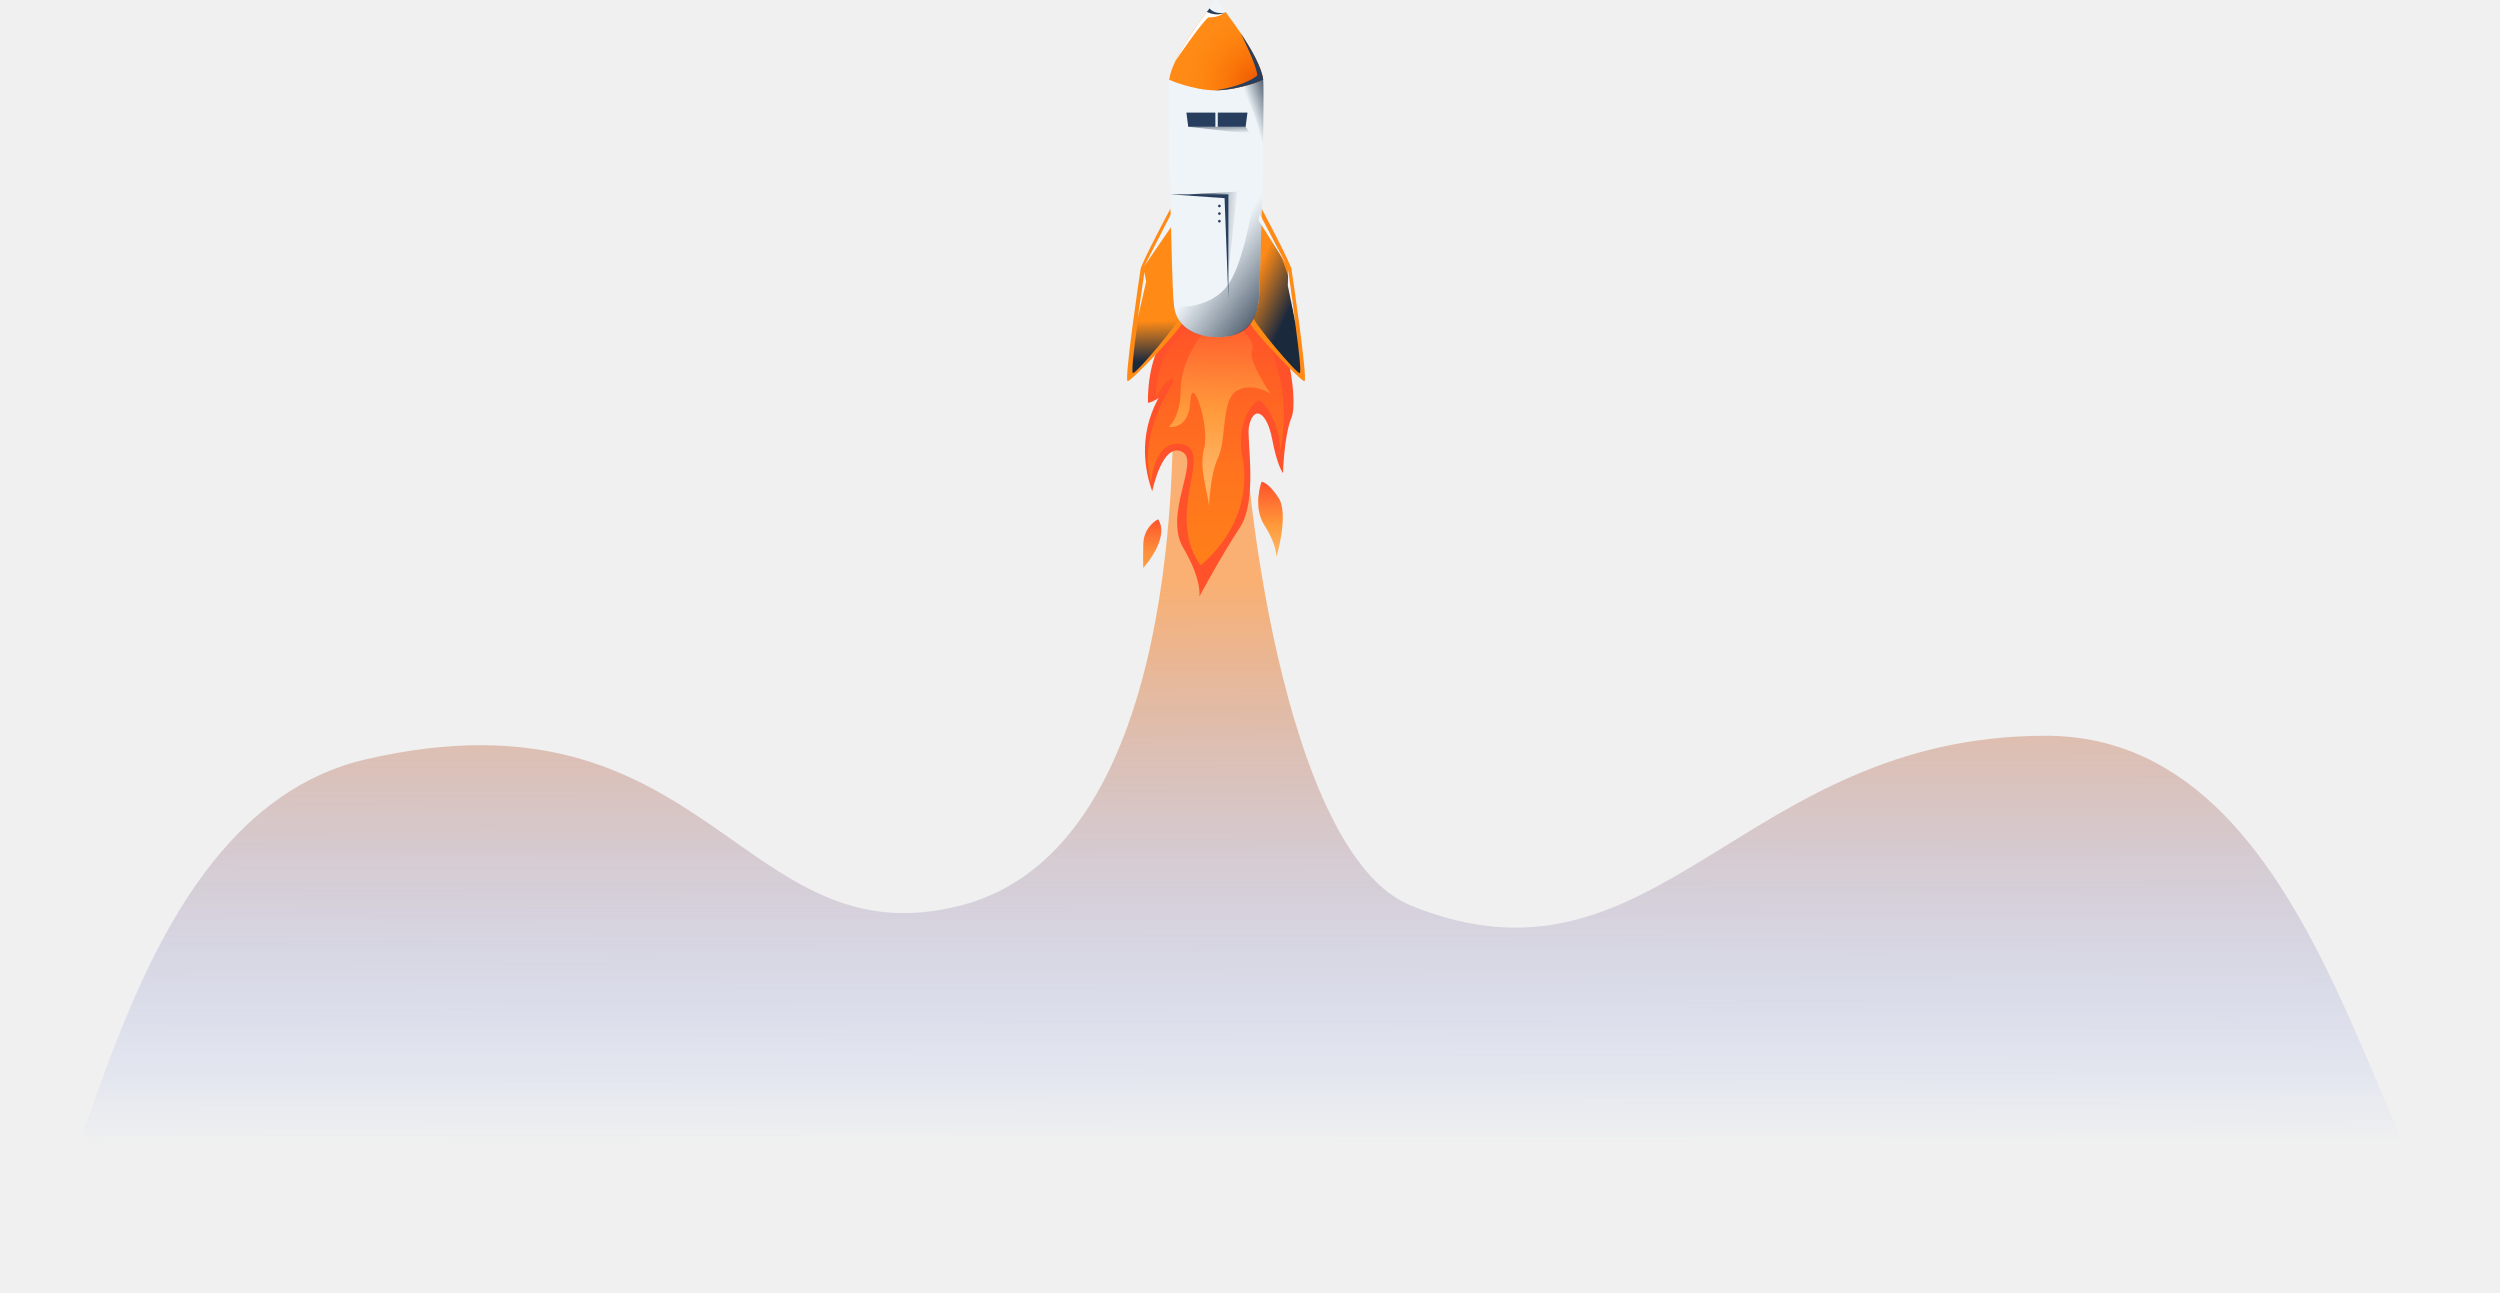
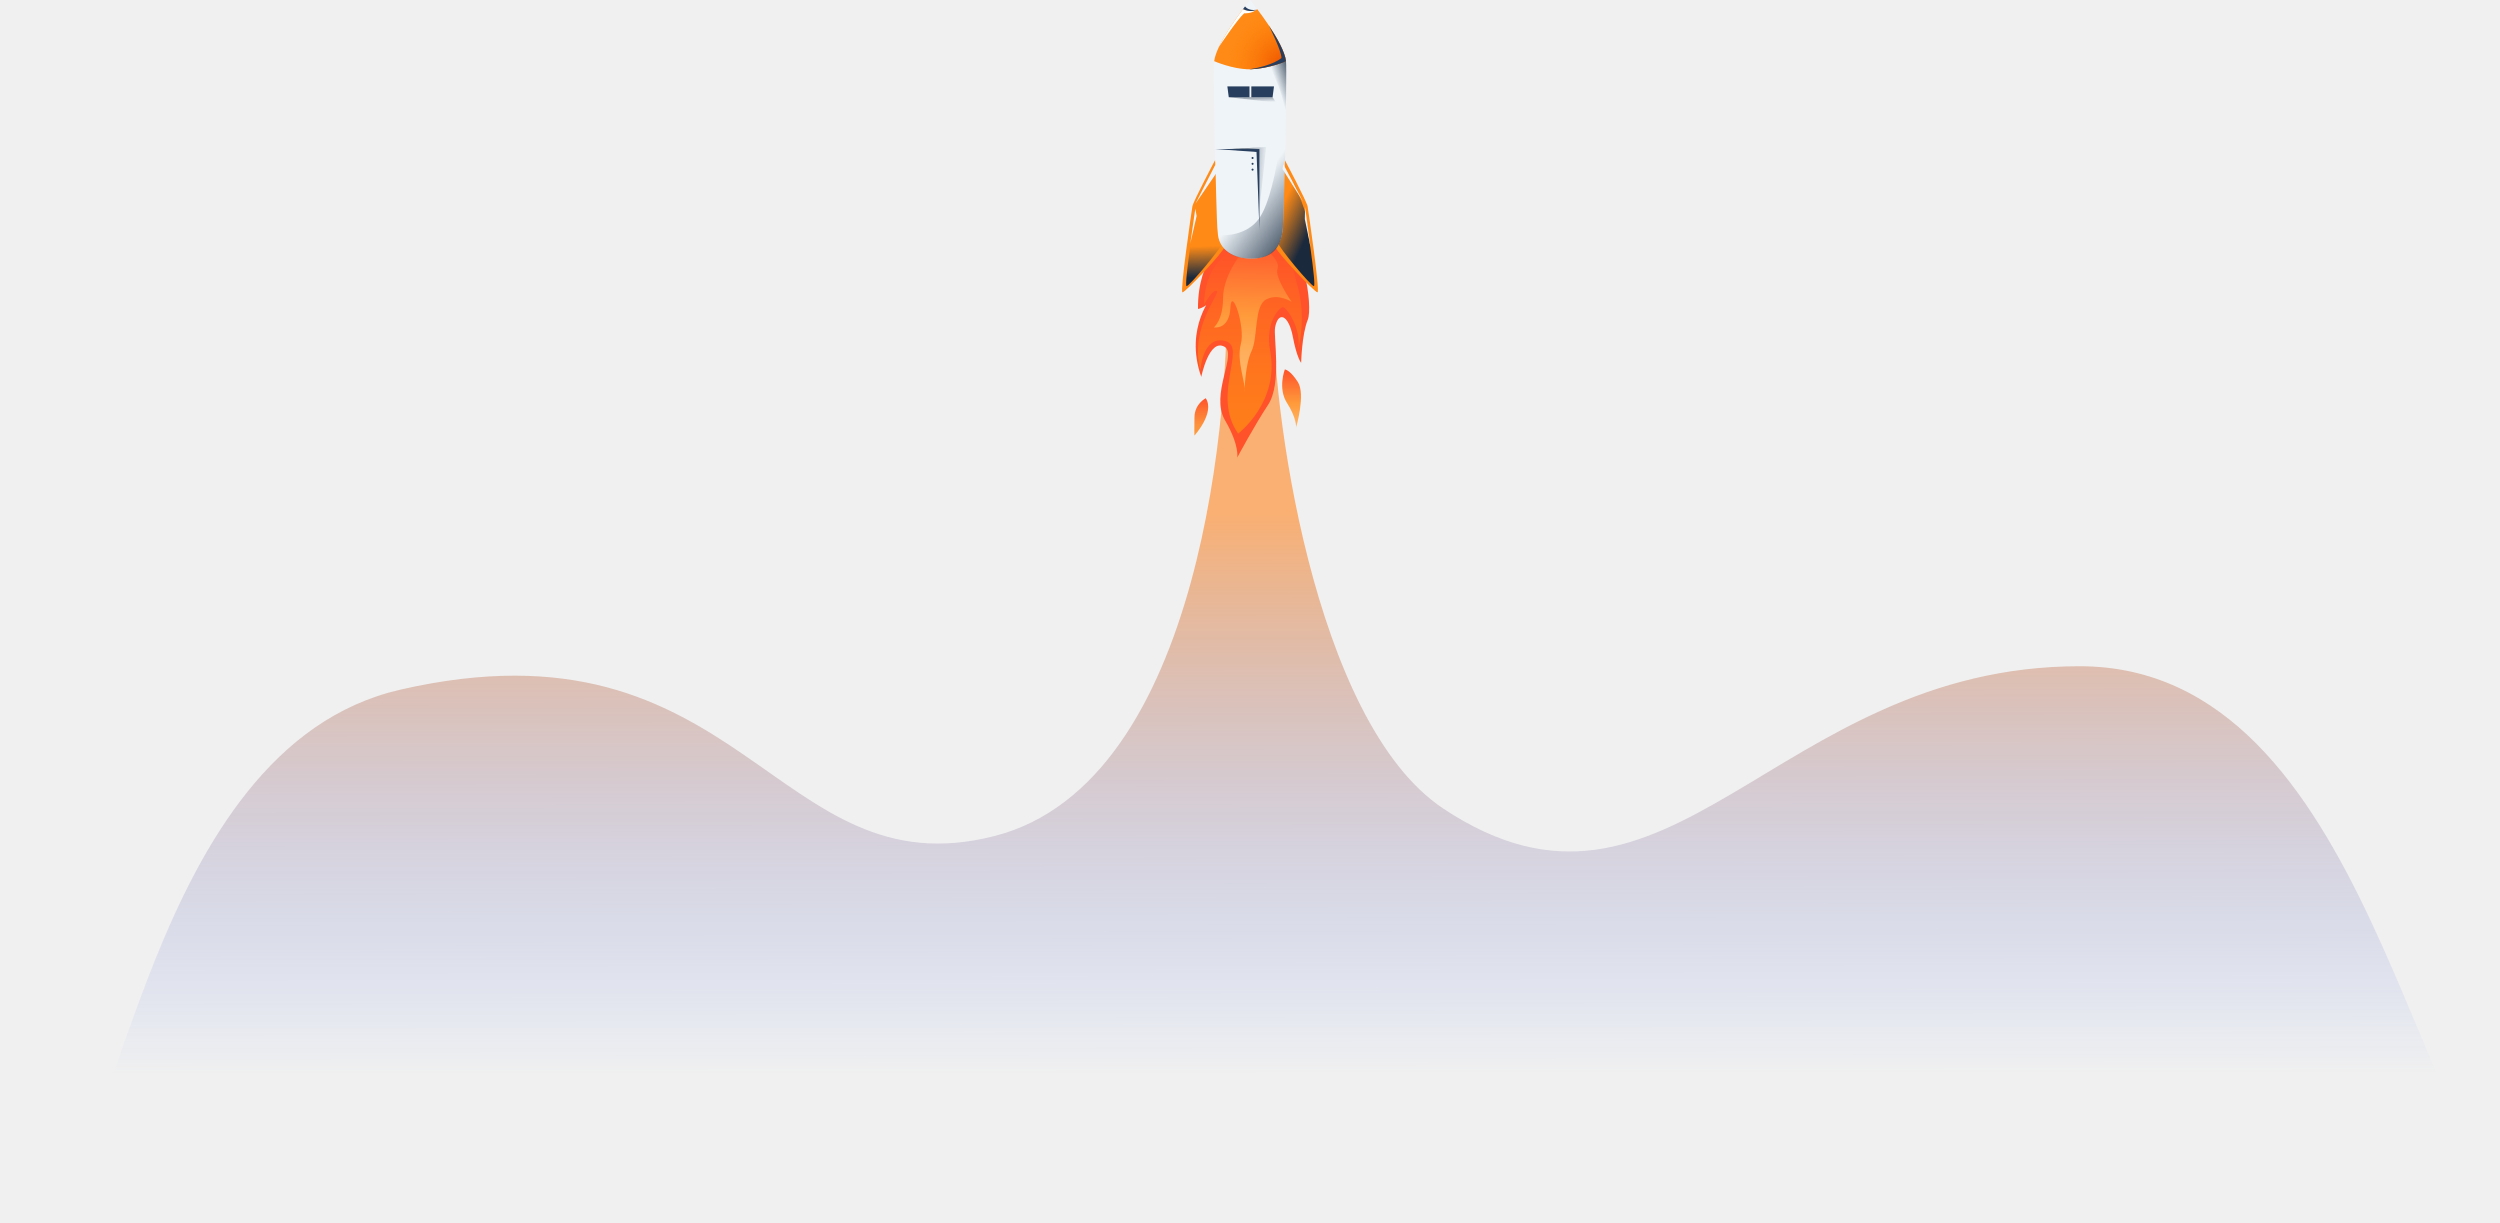
- <svg xmlns="http://www.w3.org/2000/svg" width="1546" height="799" viewBox="0 0 1546 799" fill="none">
-   <path d="M594 560C723.68 526.786 727.44 302.433 725 228.5H768.5C766.623 291.362 793.5 528 872.5 560C1024.5 621.57 1076.03 455 1265 455C1446 455 1469.98 759.031 1546 799L7.126 786.06C4.833 786.696 2.465 786.696 0 786L7.126 786.06C53.035 773.324 68.873 505.692 226.5 469.5C438.63 420.794 457.726 594.902 594 560Z" fill="url(#paint0_linear_1229_641)" />
-   <g clip-path="url(#clip0_1229_641)">
-     <path d="M733.592 192.07C733.592 192.07 709.475 207.235 709.885 249.142C709.885 249.142 719.189 247.67 722.584 237.131C722.584 237.131 698.256 263.614 712.535 303.863C712.535 303.863 718.89 272.371 731.478 279.669C741.639 285.569 719.587 318.15 731.677 338.708C743.754 359.29 741.639 369 741.639 369C741.639 369 755.184 343.705 766.627 326.437C778.057 309.17 770.806 271.382 772.336 263.824C775.097 250.206 783.43 254.399 786.677 271.468C789.923 288.538 793.418 292.57 793.418 292.57C793.418 292.57 793.965 269.625 798.716 258.023C803.468 246.421 793.754 191.204 778.281 189.534C762.808 187.864 733.579 192.082 733.579 192.082L733.592 192.07Z" fill="#FF512A" />
-     <path d="M746.291 198.811C746.291 198.811 715.371 204.291 714.786 245.703C714.786 245.703 721.179 233.742 725.047 234.546C728.915 235.35 702.622 264.195 711.838 298.161C711.838 298.161 713.729 270.207 731.913 274.944C750.097 279.694 720.284 318.397 742.398 349.617C742.398 349.617 776.192 324.372 768.318 282.65C764.114 260.398 775.52 248.115 778.48 247.695C781.44 247.274 794.351 265.791 790.831 282.217C790.831 282.217 797.896 258.258 790.831 231.503C783.99 205.577 781.44 198.836 781.44 198.836L746.291 198.836L746.291 198.811Z" fill="url(#paint1_linear_1229_641)" />
-     <path d="M780.197 297.877C780.197 297.877 774.339 313.177 782 324.99C789.662 336.803 789.376 344.521 789.376 344.521C789.376 344.521 797.174 317.964 790.732 308.007C784.301 298.05 780.197 297.889 780.197 297.889L780.197 297.877Z" fill="url(#paint2_linear_1229_641)" />
-     <path d="M716.154 321.106C716.154 321.106 707.261 325.46 707.025 336.37C706.789 347.292 706.988 351.25 706.988 351.25C706.988 351.25 723.828 332.795 716.154 321.094L716.154 321.106Z" fill="url(#paint3_linear_1229_641)" />
-     <path d="M744.599 204.711C744.599 204.711 730.147 222.684 730.171 240.446C730.196 258.208 722.721 264.01 722.721 264.01C722.721 264.01 735.283 266.211 736.129 248.09C736.975 229.982 748.418 263.75 744.599 277.393C740.781 291.037 748.841 309.157 747.56 315.899C747.56 315.899 747.908 294.104 753.244 283.095C758.579 272.087 755.134 246.557 765.109 241.423C775.084 236.29 785.669 243.402 785.669 243.402C785.669 243.402 771.639 223.129 774.214 216.858C776.788 210.587 766.204 202.163 766.204 202.163L744.599 204.687L744.599 204.711Z" fill="url(#paint4_linear_1229_641)" />
-     <path d="M723.841 128.937C723.841 128.937 706.03 162.334 705.346 166.428C704.662 170.523 695.06 235.734 697.348 235.734C699.637 235.734 730.93 203.017 731.627 198.7C732.311 194.383 723.853 128.937 723.853 128.937L723.841 128.937Z" fill="#FF8A16" />
-     <path d="M723.841 128.937C723.841 128.937 708.381 167.195 707.697 171.29C707.013 175.384 698.381 230.712 700.669 230.712C702.958 230.712 729.438 199.368 730.122 195.051C730.806 190.734 723.841 128.937 723.841 128.937Z" fill="url(#paint5_linear_1229_641)" />
-     <path d="M780.147 128.937C780.147 128.937 797.958 162.334 798.642 166.428C799.326 170.523 808.928 235.734 806.639 235.734C804.351 235.734 773.057 203.017 772.361 198.7C771.664 194.383 780.134 128.937 780.134 128.937L780.147 128.937Z" fill="#FF8A16" />
-     <path d="M780.532 128.937C780.532 128.937 795.992 167.195 796.677 171.29C797.361 175.384 805.992 230.724 803.716 230.724C801.44 230.724 774.948 199.38 774.264 195.063C773.58 190.746 780.545 128.95 780.545 128.95L780.532 128.937Z" fill="url(#paint6_linear_1229_641)" />
-     <path d="M780.421 125.066C779.737 153.663 778.916 180.121 778.642 183.548C777.274 200.704 767.896 208.496 753.07 208.496C738.244 208.496 727.386 201.372 726.067 189.386C725.881 187.654 725.694 185.712 725.52 183.535C724.923 176.077 721.764 59.83 723.008 49.316C724.376 37.788 738.244 18.034 746.316 7.36C749.712 2.882 752.087 -0.012 752.087 -0.012C752.087 -0.012 754.463 2.87 757.846 7.36C765.918 18.034 779.786 37.8 781.154 49.316C781.826 54.994 781.217 91.496 780.408 125.053L780.421 125.066Z" fill="#EFF4F8" />
-     <path d="M780.421 125.066C779.737 153.663 778.916 180.121 778.642 183.548C777.274 200.704 769.164 208.496 753.07 208.496C736.975 208.496 727.386 201.372 726.067 189.386C730.819 190.326 749.687 189.955 759.426 176.052C775.694 152.847 781.453 72.434 781.453 72.434C781.615 72.472 780.271 124.979 780.421 125.041L780.421 125.066Z" fill="url(#paint7_linear_1229_641)" />
-     <path d="M781.167 49.329C781.167 49.329 767.298 55.34 753.094 55.822C752.609 55.835 752.137 55.847 751.652 55.847C737.833 55.847 723.007 49.329 723.007 49.329C723.405 46.026 724.823 42.043 726.838 37.8C731.851 27.237 740.557 15.004 746.316 7.384C751.366 9.697 754.873 8.869 756.614 8.102C756.739 8.052 756.863 7.991 756.963 7.941C757.56 7.644 757.858 7.397 757.858 7.397C760.532 10.934 763.841 15.462 767.124 20.372C767.124 20.372 767.137 20.397 767.149 20.422C773.778 30.305 780.246 41.672 781.167 49.366L781.167 49.329Z" fill="#FF8A16" />
-     <path d="M781.167 49.329C781.167 49.329 767.298 55.34 753.094 55.822C752.609 55.835 752.137 55.847 751.652 55.847C737.833 55.847 723.007 49.329 723.007 49.329C723.405 46.026 724.823 42.043 726.838 37.8C731.851 27.237 740.557 15.004 746.316 7.384C751.366 9.697 754.873 8.869 756.614 8.102C756.739 8.052 756.863 7.991 756.963 7.941C757.56 7.644 757.858 7.397 757.858 7.397C760.532 10.934 763.841 15.462 767.124 20.372C767.124 20.372 767.137 20.397 767.149 20.422C773.778 30.305 780.246 41.672 781.167 49.366L781.167 49.329Z" fill="url(#paint8_radial_1229_641)" />
-     <path d="M733.667 69.651L751.589 69.651L751.589 78.396L734.811 78.396L733.667 69.651Z" fill="#273E5E" />
-     <path d="M771.428 69.651L770.284 78.396L753.07 78.396L753.07 69.651L771.428 69.651Z" fill="#273E5E" />
-     <path d="M724.189 132.314L707.709 164.437L725.134 139.031L724.189 132.314Z" fill="#EFF4F8" />
-     <path d="M779.003 132.314L795.06 162.792L778.281 136.272L779.003 132.314Z" fill="#EFF4F8" />
-     <path d="M707.709 168.234L703.617 196.535L708.778 174.172L707.709 168.234Z" fill="#EFF4F8" />
-     <path d="M796.614 166.997L801.042 199.219L796.391 176.707L796.614 166.997Z" fill="#EFF4F8" />
-     <path d="M756.614 8.089C753.729 11.009 747.236 10.761 747.236 10.761C741.838 15.499 727.286 37.095 726.851 37.788C731.863 27.225 740.569 14.992 746.328 7.372C751.378 9.685 754.885 8.856 756.627 8.089L756.614 8.089Z" fill="white" />
-     <path d="M756.963 7.916C756.851 7.966 756.739 8.028 756.614 8.077C754.873 8.844 751.366 9.673 746.316 7.36L747.995 5.17C747.995 5.17 750.532 8.894 756.963 7.916Z" fill="#273E5E" />
-     <path d="M781.167 49.329C781.167 49.329 767.299 55.34 753.095 55.822C752.61 55.835 752.137 55.847 751.652 55.847C770.806 52.916 777.46 46.768 777.46 46.768C777.597 41.153 767.746 21.597 767.137 20.384C773.766 30.268 780.234 41.635 781.154 49.329L781.167 49.329Z" fill="#273E5E" />
-     <path d="M754.91 127.379C754.91 126.921 754.537 126.55 754.077 126.55C753.617 126.55 753.244 126.921 753.244 127.379C753.244 127.836 753.617 128.207 754.077 128.207C754.537 128.207 754.91 127.836 754.91 127.379Z" fill="#273E5E" />
-     <path d="M754.91 132.079C754.91 131.621 754.537 131.25 754.077 131.25C753.617 131.25 753.244 131.621 753.244 132.079C753.244 132.537 753.617 132.908 754.077 132.908C754.537 132.908 754.91 132.537 754.91 132.079Z" fill="#273E5E" />
-     <path d="M754.91 136.779C754.91 136.322 754.537 135.951 754.077 135.951C753.617 135.951 753.244 136.322 753.244 136.779C753.244 137.237 753.617 137.608 754.077 137.608C754.537 137.608 754.91 137.237 754.91 136.779Z" fill="#273E5E" />
-     <path d="M734.811 78.397L770.284 78.397L773.144 82.738L734.811 78.397Z" fill="url(#paint9_linear_1229_641)" />
-     <path d="M734.811 120.18L765.11 118.522L759.637 168.234L758.841 121.874L734.811 120.18Z" fill="url(#paint10_linear_1229_641)" />
-     <path d="M723.629 120.18L759.637 120.18L759.637 185.019L757.274 122.542L723.629 120.18Z" fill="#273E5E" />
-     <path d="M767.323 53.782C767.323 53.782 781.217 74.71 780.906 99.907C780.906 99.907 781.726 52.322 781.154 49.329L767.311 53.769L767.323 53.782Z" fill="url(#paint11_linear_1229_641)" />
+ <svg xmlns="http://www.w3.org/2000/svg" width="1546" height="756" viewBox="-21 0 1546 756" fill="none">
+   <path d="M594 517C723.68 483.786 739.94 247.433 737.5 173.5L766.5 185.5C764.623 248.362 790.84 446.419 871.5 500C1011.5 593 1076.03 412 1265 412C1446 412 1469.98 716.031 1546 756L7.126 743.06C4.833 743.696 2.465 743.696 0 743L7.126 743.06C53.035 730.324 68.873 462.692 226.5 426.5C438.63 377.794 457.726 551.902 594 517Z" fill="url(#paint0_linear_1472_781)" />
+   <g clip-path="url(#clip0_1472_781)">
+     <path d="M737.943 147.306C737.943 147.306 719.526 158.936 719.84 191.076C719.84 191.076 726.944 189.947 729.537 181.865C729.537 181.865 710.959 202.175 721.863 233.044C721.863 233.044 726.716 208.892 736.328 214.489C744.088 219.014 727.248 244.001 736.48 259.768C745.703 275.553 744.088 283 744.088 283C744.088 283 754.431 263.6 763.169 250.357C771.898 237.114 766.361 208.133 767.529 202.337C769.637 191.892 776.001 195.108 778.48 208.199C780.959 221.291 783.628 224.383 783.628 224.383C783.628 224.383 784.046 206.786 787.674 197.887C791.302 188.989 783.884 146.642 772.069 145.361C760.253 144.08 737.933 147.315 737.933 147.315L737.943 147.306Z" fill="#FF512A" />
+     <path d="M747.641 152.476C747.641 152.476 724.029 156.678 723.582 188.439C723.582 188.439 728.464 179.266 731.418 179.882C734.372 180.499 714.293 202.621 721.331 228.671C721.331 228.671 722.775 207.232 736.661 210.865C750.547 214.508 727.78 244.191 744.668 268.135C744.668 268.135 770.474 248.773 764.461 216.775C761.251 199.709 769.961 190.289 772.221 189.966C774.482 189.644 784.341 203.845 781.653 216.443C781.653 216.443 787.048 198.068 781.653 177.549C776.429 157.665 774.482 152.495 774.482 152.495L747.641 152.495L747.641 152.476Z" fill="url(#paint1_linear_1472_781)" />
+     <path d="M773.532 228.453C773.532 228.453 769.058 240.188 774.909 249.247C780.76 258.307 780.541 264.226 780.541 264.226C780.541 264.226 786.497 243.859 781.577 236.222C776.666 228.586 773.532 228.462 773.532 228.462L773.532 228.453Z" fill="url(#paint2_linear_1472_781)" />
+     <path d="M724.627 246.268C724.627 246.268 717.836 249.608 717.656 257.975C717.475 266.351 717.627 269.387 717.627 269.387C717.627 269.387 730.487 255.233 724.627 246.259L724.627 246.268Z" fill="url(#paint3_linear_1472_781)" />
+     <path d="M746.349 157.001C746.349 157.001 735.312 170.785 735.331 184.407C735.35 198.03 729.642 202.479 729.642 202.479C729.642 202.479 739.235 204.168 739.88 190.27C740.526 176.382 749.264 202.28 746.349 212.743C743.433 223.207 749.587 237.105 748.609 242.275C748.609 242.275 748.875 225.559 752.95 217.117C757.024 208.674 754.393 189.094 762.011 185.157C769.628 181.22 777.711 186.675 777.711 186.675C777.711 186.675 766.997 171.126 768.963 166.317C770.929 161.507 762.846 155.047 762.846 155.047L746.349 156.982L746.349 157.001Z" fill="url(#paint4_linear_1472_781)" />
+     <path d="M730.496 98.887C730.496 98.887 716.895 124.5 716.373 127.64C715.85 130.78 708.518 180.793 710.266 180.793C712.013 180.793 735.91 155.701 736.442 152.39C736.964 149.08 730.506 98.887 730.506 98.887L730.496 98.887Z" fill="#FF8A16" />
+     <path d="M730.497 98.887C730.497 98.887 718.691 128.228 718.168 131.368C717.646 134.508 711.054 176.941 712.802 176.941C714.549 176.941 734.771 152.903 735.293 149.592C735.815 146.281 730.497 98.887 730.497 98.887Z" fill="url(#paint5_linear_1472_781)" />
+     <path d="M773.493 98.887C773.493 98.887 787.095 124.5 787.617 127.64C788.139 130.78 795.472 180.793 793.724 180.793C791.976 180.793 768.08 155.701 767.548 152.39C767.016 149.08 773.484 98.887 773.484 98.887L773.493 98.887Z" fill="#FF8A16" />
+     <path d="M773.788 98.887C773.788 98.887 785.594 128.228 786.116 131.368C786.639 134.508 793.23 176.951 791.492 176.951C789.754 176.951 769.523 152.912 769.001 149.601C768.479 146.291 773.797 98.896 773.797 98.896L773.788 98.887Z" fill="url(#paint6_linear_1472_781)" />
+     <path d="M773.703 95.918C773.18 117.85 772.553 138.142 772.345 140.77C771.3 153.927 764.138 159.904 752.817 159.904C741.495 159.904 733.203 154.44 732.197 145.247C732.054 143.919 731.912 142.43 731.779 140.76C731.323 135.04 728.91 45.886 729.86 37.822C730.905 28.981 741.495 13.831 747.659 5.644C750.252 2.21 752.066 -0.009 752.066 -0.009C752.066 -0.009 753.88 2.201 756.464 5.644C762.628 13.831 773.218 28.991 774.263 37.822C774.776 42.177 774.311 70.171 773.693 95.908L773.703 95.918Z" fill="#EFF4F8" />
+     <path d="M773.702 95.918C773.18 117.85 772.553 138.142 772.344 140.77C771.299 153.927 765.107 159.904 752.816 159.904C740.526 159.904 733.203 154.44 732.196 145.247C735.825 145.968 750.233 145.684 757.67 135.021C770.093 117.224 774.491 55.553 774.491 55.553C774.614 55.581 773.588 95.851 773.702 95.899L773.702 95.918Z" fill="url(#paint7_linear_1472_781)" />
+     <path d="M774.273 37.832C774.273 37.832 763.683 42.442 752.836 42.812C752.466 42.822 752.105 42.831 751.734 42.831C741.182 42.831 729.86 37.832 729.86 37.832C730.164 35.299 731.247 32.244 732.786 28.991C736.613 20.889 743.262 11.507 747.66 5.663C751.516 7.437 754.194 6.802 755.524 6.214C755.619 6.176 755.714 6.128 755.79 6.09C756.246 5.863 756.474 5.673 756.474 5.673C758.516 8.386 761.042 11.858 763.55 15.624C763.55 15.624 763.559 15.643 763.569 15.662C768.631 23.242 773.57 31.96 774.273 37.86L774.273 37.832Z" fill="#FF8A16" />
+     <path d="M774.273 37.832C774.273 37.832 763.683 42.442 752.836 42.812C752.466 42.822 752.105 42.831 751.734 42.831C741.182 42.831 729.86 37.832 729.86 37.832C730.164 35.299 731.247 32.244 732.786 28.991C736.613 20.889 743.262 11.507 747.66 5.663C751.516 7.437 754.194 6.802 755.524 6.214C755.619 6.176 755.714 6.128 755.79 6.09C756.246 5.863 756.474 5.673 756.474 5.673C758.516 8.386 761.042 11.858 763.55 15.624C763.55 15.624 763.559 15.643 763.569 15.662C768.631 23.242 773.57 31.96 774.273 37.86L774.273 37.832Z" fill="url(#paint8_radial_1472_781)" />
+     <path d="M738 53.418L751.687 53.418L751.687 60.125L738.874 60.125L738 53.418Z" fill="#273E5E" />
+     <path d="M766.835 53.418L765.962 60.125L752.816 60.125L752.816 53.418L766.835 53.418Z" fill="#273E5E" />
+     <path d="M730.763 101.477L718.178 126.113L731.484 106.628L730.763 101.477Z" fill="#EFF4F8" />
+     <path d="M772.62 101.477L784.882 124.851L772.069 104.512L772.62 101.477Z" fill="#EFF4F8" />
+     <path d="M718.178 129.025L715.053 150.73L718.994 133.579L718.178 129.025Z" fill="#EFF4F8" />
+     <path d="M786.069 128.077L789.451 152.789L785.898 135.524L786.069 128.077Z" fill="#EFF4F8" />
+     <path d="M755.524 6.204C753.32 8.443 748.362 8.253 748.362 8.253C744.24 11.886 733.127 28.45 732.795 28.981C736.623 20.88 743.271 11.498 747.669 5.654C751.525 7.428 754.203 6.792 755.533 6.204L755.524 6.204Z" fill="white" />
+     <path d="M755.789 6.071C755.704 6.109 755.618 6.157 755.523 6.195C754.194 6.783 751.515 7.418 747.659 5.644L748.941 3.965C748.941 3.965 750.879 6.821 755.789 6.071Z" fill="#273E5E" />
+     <path d="M774.273 37.832C774.273 37.832 763.683 42.442 752.836 42.812C752.466 42.822 752.105 42.831 751.734 42.831C766.361 40.583 771.443 35.868 771.443 35.868C771.547 31.561 764.025 16.563 763.559 15.634C768.622 23.213 773.561 31.931 774.264 37.832L774.273 37.832Z" fill="#273E5E" />
+     <path d="M754.223 97.692C754.223 97.341 753.938 97.056 753.587 97.056C753.235 97.056 752.95 97.341 752.95 97.692C752.95 98.043 753.235 98.327 753.587 98.327C753.938 98.327 754.223 98.043 754.223 97.692Z" fill="#273E5E" />
+     <path d="M754.223 101.296C754.223 100.945 753.938 100.661 753.587 100.661C753.235 100.661 752.95 100.945 752.95 101.296C752.95 101.647 753.235 101.932 753.587 101.932C753.938 101.932 754.223 101.647 754.223 101.296Z" fill="#273E5E" />
+     <path d="M754.223 104.901C754.223 104.55 753.938 104.266 753.587 104.266C753.235 104.266 752.95 104.55 752.95 104.901C752.95 105.252 753.235 105.537 753.587 105.537C753.938 105.537 754.223 105.252 754.223 104.901Z" fill="#273E5E" />
+     <path d="M738.874 60.125L765.962 60.125L768.147 63.455L738.874 60.125Z" fill="url(#paint9_linear_1472_781)" />
+     <path d="M738.874 92.17L762.011 90.899L757.832 129.025L757.224 93.47L738.874 92.17Z" fill="url(#paint10_linear_1472_781)" />
+     <path d="M730.335 92.17L757.832 92.17L757.832 141.898L756.027 93.982L730.335 92.17Z" fill="#273E5E" />
+     <path d="M763.702 41.247C763.702 41.247 774.311 57.298 774.074 76.622C774.074 76.622 774.701 40.128 774.264 37.832L763.692 41.238L763.702 41.247Z" fill="url(#paint11_linear_1472_781)" />
  </g>
  <defs>
-     <linearGradient id="paint0_linear_1229_641" x1="771" y1="360.5" x2="771.281" y2="707.273" gradientUnits="userSpaceOnUse">
+     <linearGradient id="paint0_linear_1472_781" x1="771" y1="317.5" x2="771.281" y2="664.273" gradientUnits="userSpaceOnUse">
      <stop stop-color="#FF8B2B" stop-opacity="0.64" />
      <stop offset="1" stop-color="#3C71FB" stop-opacity="0" />
    </linearGradient>
-     <linearGradient id="paint1_linear_1229_641" x1="751.925" y1="349.605" x2="751.925" y2="198.811" gradientUnits="userSpaceOnUse">
+     <linearGradient id="paint1_linear_1472_781" x1="751.943" y1="268.125" x2="751.943" y2="152.476" gradientUnits="userSpaceOnUse">
      <stop stop-color="#FF8A16" stop-opacity="0.8" />
      <stop offset="0.3" stop-color="#FF7E1A" stop-opacity="0.84" />
      <stop offset="0.81" stop-color="#FF5E25" stop-opacity="0.95" />
      <stop offset="1" stop-color="#FF512A" />
    </linearGradient>
-     <linearGradient id="paint2_linear_1229_641" x1="785.669" y1="344.509" x2="785.669" y2="297.877" gradientUnits="userSpaceOnUse">
+     <linearGradient id="paint2_linear_1472_781" x1="777.711" y1="264.217" x2="777.711" y2="228.453" gradientUnits="userSpaceOnUse">
      <stop stop-color="#FFB566" />
      <stop offset="0.14" stop-color="#FFAE5B" />
      <stop offset="0.37" stop-color="#FF9D3F" />
      <stop offset="0.41" stop-color="#FF9B3B" />
      <stop offset="0.96" stop-color="#FF562B" />
      <stop offset="1" stop-color="#FF512A" />
    </linearGradient>
-     <linearGradient id="paint3_linear_1229_641" x1="712.535" y1="351.25" x2="712.535" y2="321.106" gradientUnits="userSpaceOnUse">
+     <linearGradient id="paint3_linear_1472_781" x1="721.863" y1="269.387" x2="721.863" y2="246.268" gradientUnits="userSpaceOnUse">
      <stop stop-color="#FF8A16" stop-opacity="0.8" />
      <stop offset="0.3" stop-color="#FF7E1A" stop-opacity="0.84" />
      <stop offset="0.81" stop-color="#FF5E25" stop-opacity="0.95" />
      <stop offset="1" stop-color="#FF512A" />
    </linearGradient>
-     <linearGradient id="paint4_linear_1229_641" x1="752.92" y1="299.93" x2="755.922" y2="190.263" gradientUnits="userSpaceOnUse">
+     <linearGradient id="paint4_linear_1472_781" x1="752.703" y1="230.028" x2="755.015" y2="145.921" gradientUnits="userSpaceOnUse">
      <stop stop-color="#FFB566" />
      <stop offset="0.14" stop-color="#FFAE5B" />
      <stop offset="0.37" stop-color="#FF9D3F" />
      <stop offset="0.41" stop-color="#FF9B3B" />
      <stop offset="0.96" stop-color="#FF562B" />
      <stop offset="1" stop-color="#FF512A" />
    </linearGradient>
-     <linearGradient id="paint5_linear_1229_641" x1="714.873" y1="198.465" x2="715.562" y2="223.538" gradientUnits="userSpaceOnUse">
+     <linearGradient id="paint5_linear_1472_781" x1="723.649" y1="152.21" x2="724.179" y2="171.439" gradientUnits="userSpaceOnUse">
      <stop stop-color="#182F45" stop-opacity="0" />
      <stop offset="1" stop-color="#1B293D" />
    </linearGradient>
-     <linearGradient id="paint6_linear_1229_641" x1="774.997" y1="171.624" x2="801.025" y2="184.254" gradientUnits="userSpaceOnUse">
+     <linearGradient id="paint6_linear_1472_781" x1="769.561" y1="131.625" x2="789.469" y2="141.244" gradientUnits="userSpaceOnUse">
      <stop stop-color="#182F45" stop-opacity="0" />
      <stop offset="1" stop-color="#1B293D" />
    </linearGradient>
-     <linearGradient id="paint7_linear_1229_641" x1="763.829" y1="142.432" x2="812.022" y2="178.248" gradientUnits="userSpaceOnUse">
+     <linearGradient id="paint7_linear_1472_781" x1="761.032" y1="109.237" x2="797.948" y2="136.553" gradientUnits="userSpaceOnUse">
      <stop stop-color="#182F45" stop-opacity="0" />
      <stop offset="1" stop-color="#1B293D" />
    </linearGradient>
-     <radialGradient id="paint8_radial_1229_641" cx="0" cy="0" r="1" gradientUnits="userSpaceOnUse" gradientTransform="translate(778.455 51.7901) scale(44.5647 44.3191)">
+     <radialGradient id="paint8_radial_1472_781" cx="0" cy="0" r="1" gradientUnits="userSpaceOnUse" gradientTransform="translate(772.202 39.7198) scale(34.0312 33.99)">
      <stop stop-color="#EE5300" />
      <stop offset="1" stop-color="#FF8000" stop-opacity="0" />
    </radialGradient>
-     <linearGradient id="paint9_linear_1229_641" x1="754.04" y1="82.676" x2="753.732" y2="72.966" gradientUnits="userSpaceOnUse">
+     <linearGradient id="paint9_linear_1472_781" x1="753.558" y1="63.407" x2="753.321" y2="55.961" gradientUnits="userSpaceOnUse">
      <stop stop-color="#182F45" stop-opacity="0" />
      <stop offset="1" stop-color="#1B293D" />
    </linearGradient>
-     <linearGradient id="paint10_linear_1229_641" x1="764.873" y1="143.533" x2="733.842" y2="141.595" gradientUnits="userSpaceOnUse">
+     <linearGradient id="paint10_linear_1472_781" x1="761.831" y1="110.081" x2="738.133" y2="108.607" gradientUnits="userSpaceOnUse">
      <stop stop-color="#182F45" stop-opacity="0" />
      <stop offset="1" stop-color="#1B293D" />
    </linearGradient>
-     <linearGradient id="paint11_linear_1229_641" x1="776.291" y1="76.096" x2="793.758" y2="70.075" gradientUnits="userSpaceOnUse">
+     <linearGradient id="paint11_linear_1472_781" x1="770.55" y1="58.361" x2="783.901" y2="53.778" gradientUnits="userSpaceOnUse">
      <stop stop-color="#182F45" stop-opacity="0" />
      <stop offset="1" stop-color="#1B293D" />
    </linearGradient>
-     <clipPath id="clip0_1229_641">
-       <rect width="369" height="110" fill="white" transform="translate(697 369) rotate(-90)" />
+     <clipPath id="clip0_1472_781">
+       <rect width="283" height="84" fill="white" transform="translate(710 283) rotate(-90)" />
    </clipPath>
  </defs>
</svg>
